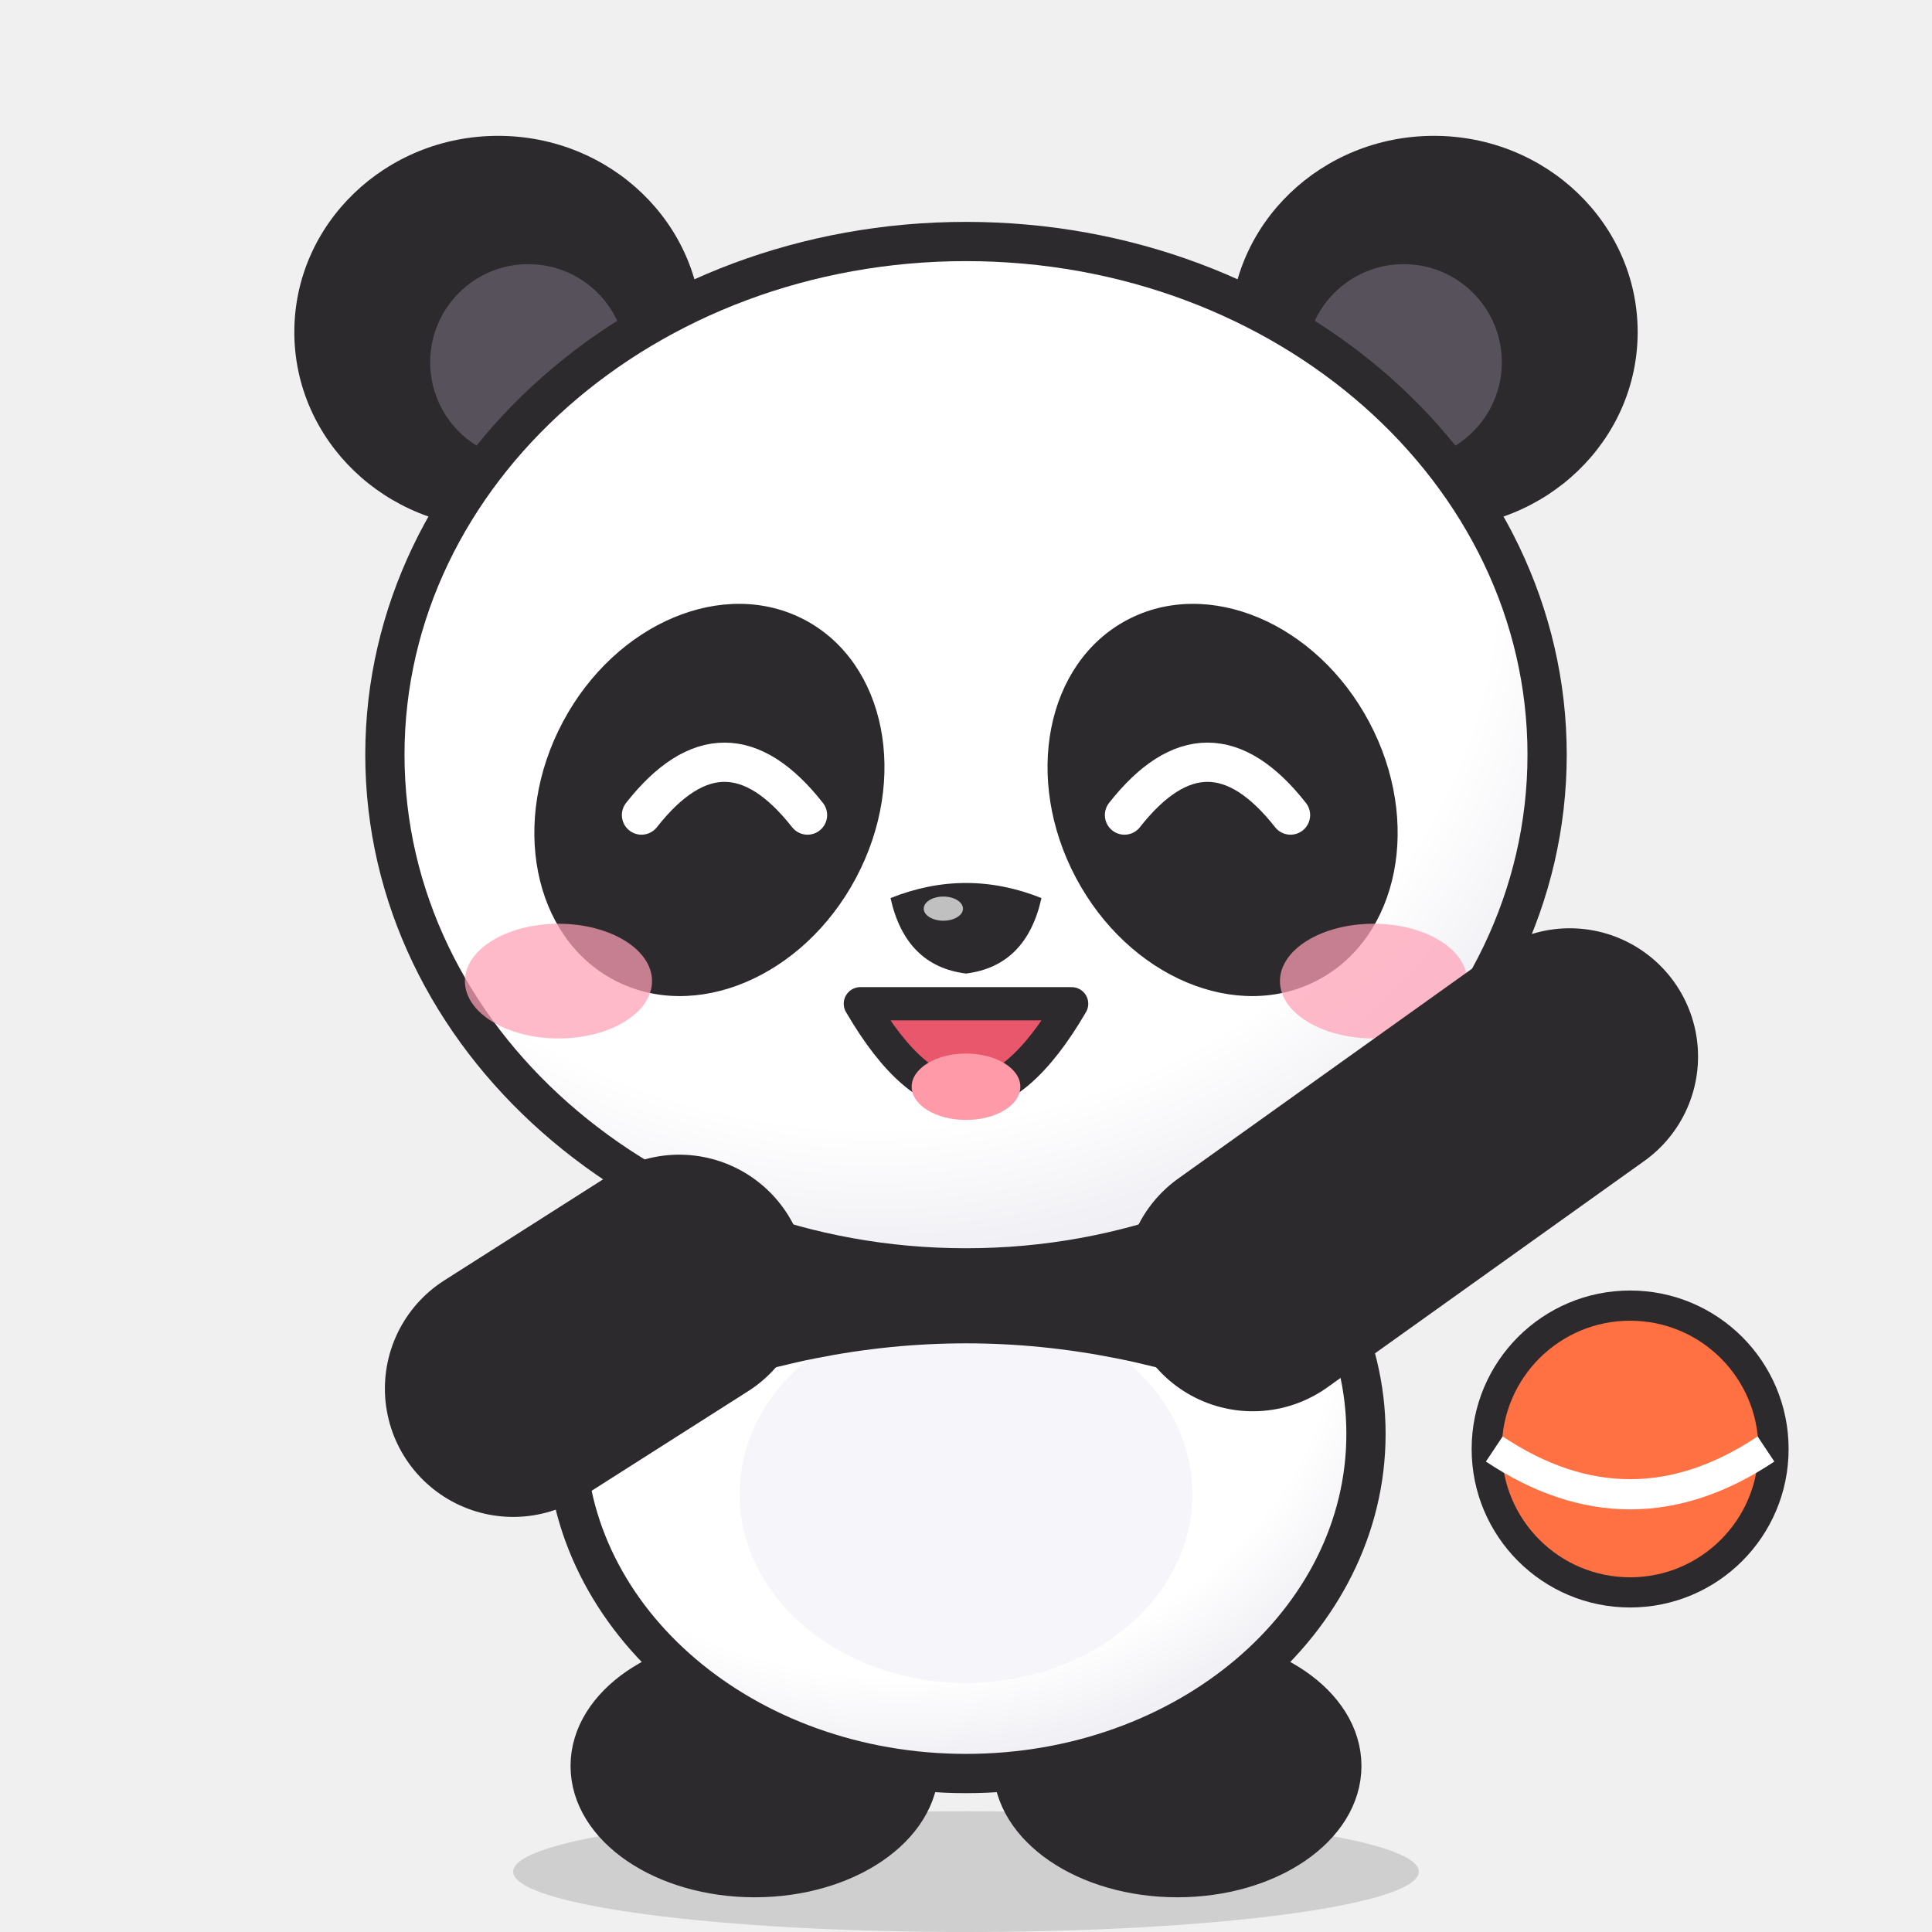
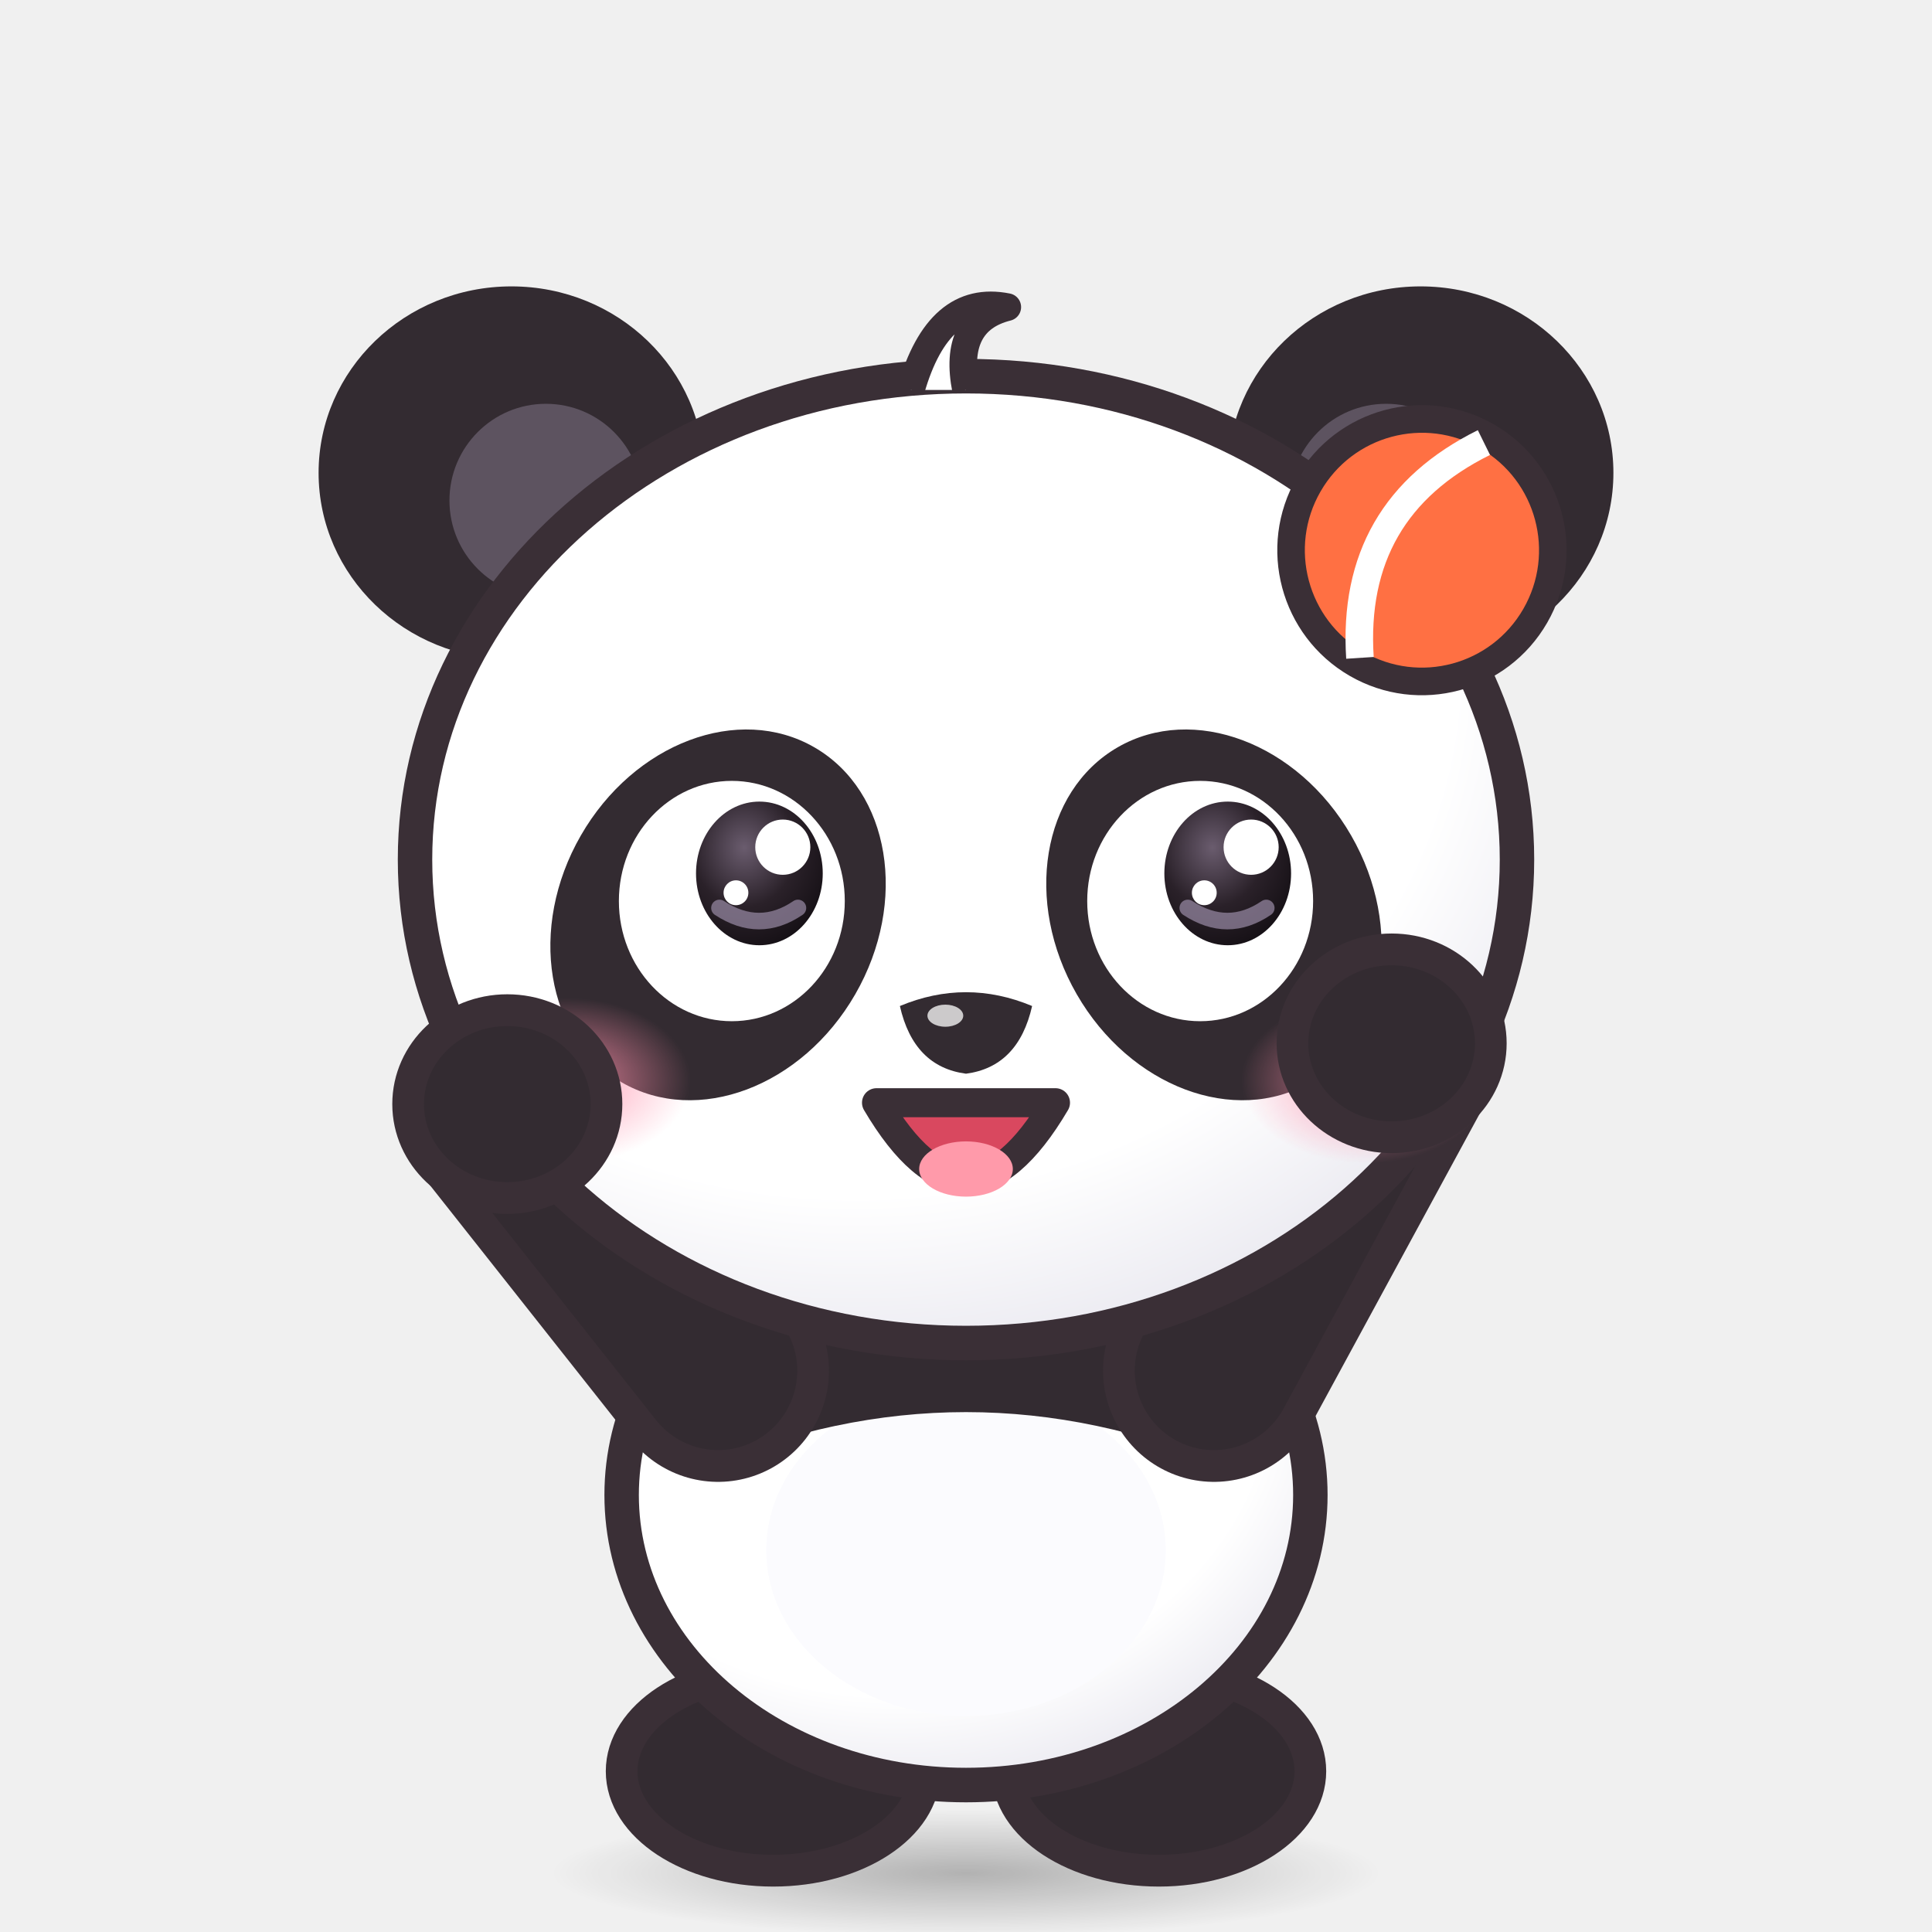
<svg xmlns="http://www.w3.org/2000/svg" viewBox="0 0 128 128" width="128" height="128">
  <defs>
-     <radialGradient id="furpandaplay4" cx="42%" cy="32%" r="75%">
+     <radialGradient id="fur" cx="40%" cy="30%" r="78%">
      <stop offset="0" stop-color="#ffffff" />
-       <stop offset="0.72" stop-color="#ffffff" />
-       <stop offset="1" stop-color="#e6e6ee" />
+       <stop offset="0.7" stop-color="#ffffff" />
+       <stop offset="1" stop-color="#e4e3ec" />
+     </radialGradient>
+     <radialGradient id="pupil" cx="38%" cy="32%" r="75%">
+       <stop offset="0" stop-color="#6a5c6e" />
+       <stop offset="0.55" stop-color="#2a2129" />
+       <stop offset="1" stop-color="#140f14" />
+     </radialGradient>
+     <radialGradient id="blush">
+       <stop offset="0" stop-color="#ff8fab" stop-opacity=".85" />
+       <stop offset="1" stop-color="#ff8fab" stop-opacity="0" />
+     </radialGradient>
+     <radialGradient id="hot">
+       <stop offset="0" stop-color="#ff4d4d" stop-opacity=".9" />
+       <stop offset="1" stop-color="#ff4d4d" stop-opacity="0" />
+     </radialGradient>
+     <radialGradient id="shadow">
+       <stop offset="0" stop-color="#000" stop-opacity=".26" />
+       <stop offset="1" stop-color="#000" stop-opacity="0" />
    </radialGradient>
  </defs>
-   <ellipse cx="64" cy="124" rx="30" ry="4" fill="#000" opacity=".14" />
-   <g transform="translate(0 0) scale(1) rotate(0 64 122)">
-     <ellipse cx="50" cy="117" rx="11" ry="7.5" fill="#2d2a2e" stroke="#2d2a2e" stroke-width="2.4" transform="rotate(0 50 117)" />
-     <ellipse cx="78" cy="117" rx="11" ry="7.5" fill="#2d2a2e" stroke="#2d2a2e" stroke-width="2.4" transform="rotate(0 78 117)" />
-     <ellipse cx="64" cy="95" rx="26.5" ry="22.5" fill="url(#furpandaplay4)" stroke="#2d2a2e" stroke-width="2.6" />
-     <ellipse cx="64" cy="99" rx="15" ry="12.5" fill="#f6f6fa" />
-     <path d="M38 83 q26 -12 52 0 q-2 8 -6 10 q-20 -8 -40 0 q-4 -2 -6 -10z" fill="#2d2a2e" />
-     <g transform="rotate(0 38 30)">
-       <ellipse cx="33" cy="22" rx="13.5" ry="13" fill="#2d2a2e" />
-       <ellipse cx="35" cy="24" rx="6.5" ry="6.5" fill="#57515c" />
+   <g transform="translate(64 125) scale(0.9) translate(-64 -125)">
+     <ellipse cx="64" cy="124" rx="30.6" ry="4.7" fill="url(#shadow)" />
+     <g transform="translate(0 -1.4) scale(1) rotate(0 64 124)">
+       <g transform="translate(64 124) scale(1.014 1.0168) translate(-64 -124)">
+         <ellipse cx="50" cy="118" rx="11" ry="7.2" fill="#332b31" stroke="#3a2f36" stroke-width="2.3" transform="rotate(0 50 118)" />
+         <ellipse cx="78" cy="118" rx="11" ry="7.2" fill="#332b31" stroke="#3a2f36" stroke-width="2.3" transform="rotate(0 78 118)" />
+         <ellipse cx="64" cy="98" rx="25" ry="21" fill="url(#fur)" stroke="#3a2f36" stroke-width="2.5" />
+         <ellipse cx="64" cy="102" rx="14.5" ry="12" fill="#fbfbfe" />
+         <path d="M39 86 q25 -12 50 0 q-2 8 -6 10 q-19 -8 -38 0 q-4 -2 -6 -10z" fill="#332b31" />
+         <line x1="46" y1="89" x2="30.7" y2="69.7" stroke-linecap="round" stroke="#3a2f36" stroke-width="16.1" />
+         <line x1="46" y1="89" x2="30.7" y2="69.7" stroke-linecap="round" stroke="#332b31" stroke-width="11.5" />
+         <line x1="82" y1="89" x2="94.9" y2="65.3" stroke-linecap="round" stroke="#3a2f36" stroke-width="16.1" />
+         <line x1="82" y1="89" x2="94.9" y2="65.3" stroke-linecap="round" stroke="#332b31" stroke-width="11.5" />
+         <g transform="translate(0 0) rotate(0 64 80)">
+           <g transform="rotate(0 38 32)">
+             <ellipse cx="31" cy="24" rx="14" ry="13.5" fill="#332b31" />
+             <ellipse cx="33.5" cy="26" rx="7" ry="7" fill="#5d5360" />
+           </g>
+           <g transform="rotate(0 90 32)">
+             <ellipse cx="97" cy="24" rx="14" ry="13.5" fill="#332b31" />
+             <ellipse cx="94.5" cy="26" rx="7" ry="7" fill="#5d5360" />
+           </g>
+           <ellipse cx="64" cy="52" rx="40" ry="35" fill="url(#fur)" stroke="#3a2f36" stroke-width="2.5" />
+           <path d="M60 18 q2 -7 7 -6 q-4 1 -3 6" fill="#ffffff" stroke="#3a2f36" stroke-width="2" stroke-linejoin="round" />
+           <ellipse cx="46" cy="56" rx="11.5" ry="14" fill="#332b31" transform="rotate(30 46 56)" />
+           <ellipse cx="82" cy="56" rx="11.5" ry="14" fill="#332b31" transform="rotate(-30 82 56)" />
+           <ellipse cx="47" cy="55" rx="8.2" ry="8.7" fill="#fff" />
+           <ellipse cx="49" cy="53" rx="4.6" ry="5.2" fill="url(#pupil)" />
+           <path d="M46.1 55.5 q2.9 1.9 5.7 0" fill="none" stroke="#9a8ca6" stroke-width="1.2" stroke-linecap="round" opacity=".7" />
+           <ellipse cx="50.7" cy="51.1" rx="2" ry="2" fill="#fff" />
+           <ellipse cx="47.3" cy="54.4" rx="0.9" ry="0.9" fill="#fff" />
+           <ellipse cx="81" cy="55" rx="8.2" ry="8.7" fill="#fff" />
+           <ellipse cx="83" cy="53" rx="4.6" ry="5.2" fill="url(#pupil)" />
+           <path d="M80.1 55.5 q2.9 1.9 5.7 0" fill="none" stroke="#9a8ca6" stroke-width="1.2" stroke-linecap="round" opacity=".7" />
+           <ellipse cx="84.7" cy="51.1" rx="2" ry="2" fill="#fff" />
+           <ellipse cx="81.3" cy="54.4" rx="0.9" ry="0.9" fill="#fff" />
+           <ellipse cx="35" cy="68" rx="9" ry="6" fill="url(#blush)" />
+           <ellipse cx="93" cy="68" rx="9" ry="6" fill="url(#blush)" />
+           <path d="M59.2 62.6 q4.8 -2 9.6 0 q-1 4.4 -4.8 4.9 q-3.8 -0.5 -4.8 -4.9z" fill="#332b31" />
+           <ellipse cx="62.5" cy="63.3" rx="1.3" ry="0.8" fill="#fff" opacity=".75" />
+           <path d="M57.5 69.6 q6.5 11 13 0 z" fill="#d9485f" stroke="#3a2f36" stroke-width="2.1" stroke-linecap="round" stroke-linejoin="round" />
+           <ellipse cx="64" cy="74.4" rx="3.4" ry="2" fill="#ff9aaa" />
+         </g>
+         <ellipse cx="30.7" cy="69.7" rx="7.2" ry="6.8" fill="#332b31" stroke="#3a2f36" stroke-width="2.3" />
+         <ellipse cx="94.9" cy="65.3" rx="7.2" ry="6.8" fill="#332b31" stroke="#3a2f36" stroke-width="2.3" />
+         <g transform="rotate(120 97.1 29.6)">
+           <ellipse cx="97.1" cy="29.6" rx="9.5" ry="9.5" fill="#ff7043" stroke="#3a2f36" stroke-width="2" />
+           <path d="M88.1 29.6 q9 6 18 0" fill="none" stroke="#fff" stroke-width="2" />
+         </g>
+       </g>
    </g>
-     <g transform="rotate(0 90 30)">
-       <ellipse cx="95" cy="22" rx="13.5" ry="13" fill="#2d2a2e" />
-       <ellipse cx="93" cy="24" rx="6.5" ry="6.5" fill="#57515c" />
-     </g>
-     <ellipse cx="64" cy="50" rx="38.5" ry="34" fill="url(#furpandaplay4)" stroke="#2d2a2e" stroke-width="2.6" />
-     <ellipse cx="47" cy="53" rx="11" ry="13.5" fill="#2d2a2e" transform="rotate(28 47 53)" />
-     <ellipse cx="81" cy="53" rx="11" ry="13.5" fill="#2d2a2e" transform="rotate(-28 81 53)" />
-     <path d="M42.5 54 q5.5 -7 11 0" fill="none" stroke="#fff" stroke-width="2.6" stroke-linecap="round" stroke-linejoin="round" />
-     <path d="M74.5 54 q5.5 -7 11 0" fill="none" stroke="#fff" stroke-width="2.6" stroke-linecap="round" stroke-linejoin="round" />
-     <ellipse cx="37" cy="65" rx="6.2" ry="3.8" fill="#ff9fb6" opacity="0.72" />
-     <ellipse cx="91" cy="65" rx="6.2" ry="3.8" fill="#ff9fb6" opacity="0.72" />
-     <path d="M59 59.5 q5 -2 10 0 q-1 4.5 -5 5 q-4 -0.5 -5 -5z" fill="#2d2a2e" />
-     <ellipse cx="62.5" cy="60.2" rx="1.3" ry="0.8" fill="#fff" opacity=".7" />
-     <path d="M57 66.5 q7 12 14 0 z" fill="#e8576b" stroke="#2d2a2e" stroke-width="2.2" stroke-linecap="round" stroke-linejoin="round" />
-     <ellipse cx="64" cy="72" rx="3.6" ry="2.2" fill="#ff9aa8" />
-     <line x1="45" y1="85" x2="34" y2="92" stroke-linecap="round" stroke="#2d2a2e" stroke-width="17" />
-     <line x1="45" y1="85" x2="34" y2="92" stroke-linecap="round" stroke="#2d2a2e" stroke-width="12" />
-     <line x1="83" y1="85" x2="104" y2="70" stroke-linecap="round" stroke="#2d2a2e" stroke-width="17" />
-     <line x1="83" y1="85" x2="104" y2="70" stroke-linecap="round" stroke="#2d2a2e" stroke-width="12" />
-     <ellipse cx="108" cy="96" rx="9.5" ry="9.5" fill="#ff7043" stroke="#2d2a2e" stroke-width="2" />
-     <path d="M99 96 q9 6 18 0" fill="none" stroke="#fff" stroke-width="2" />
  </g>
</svg>
